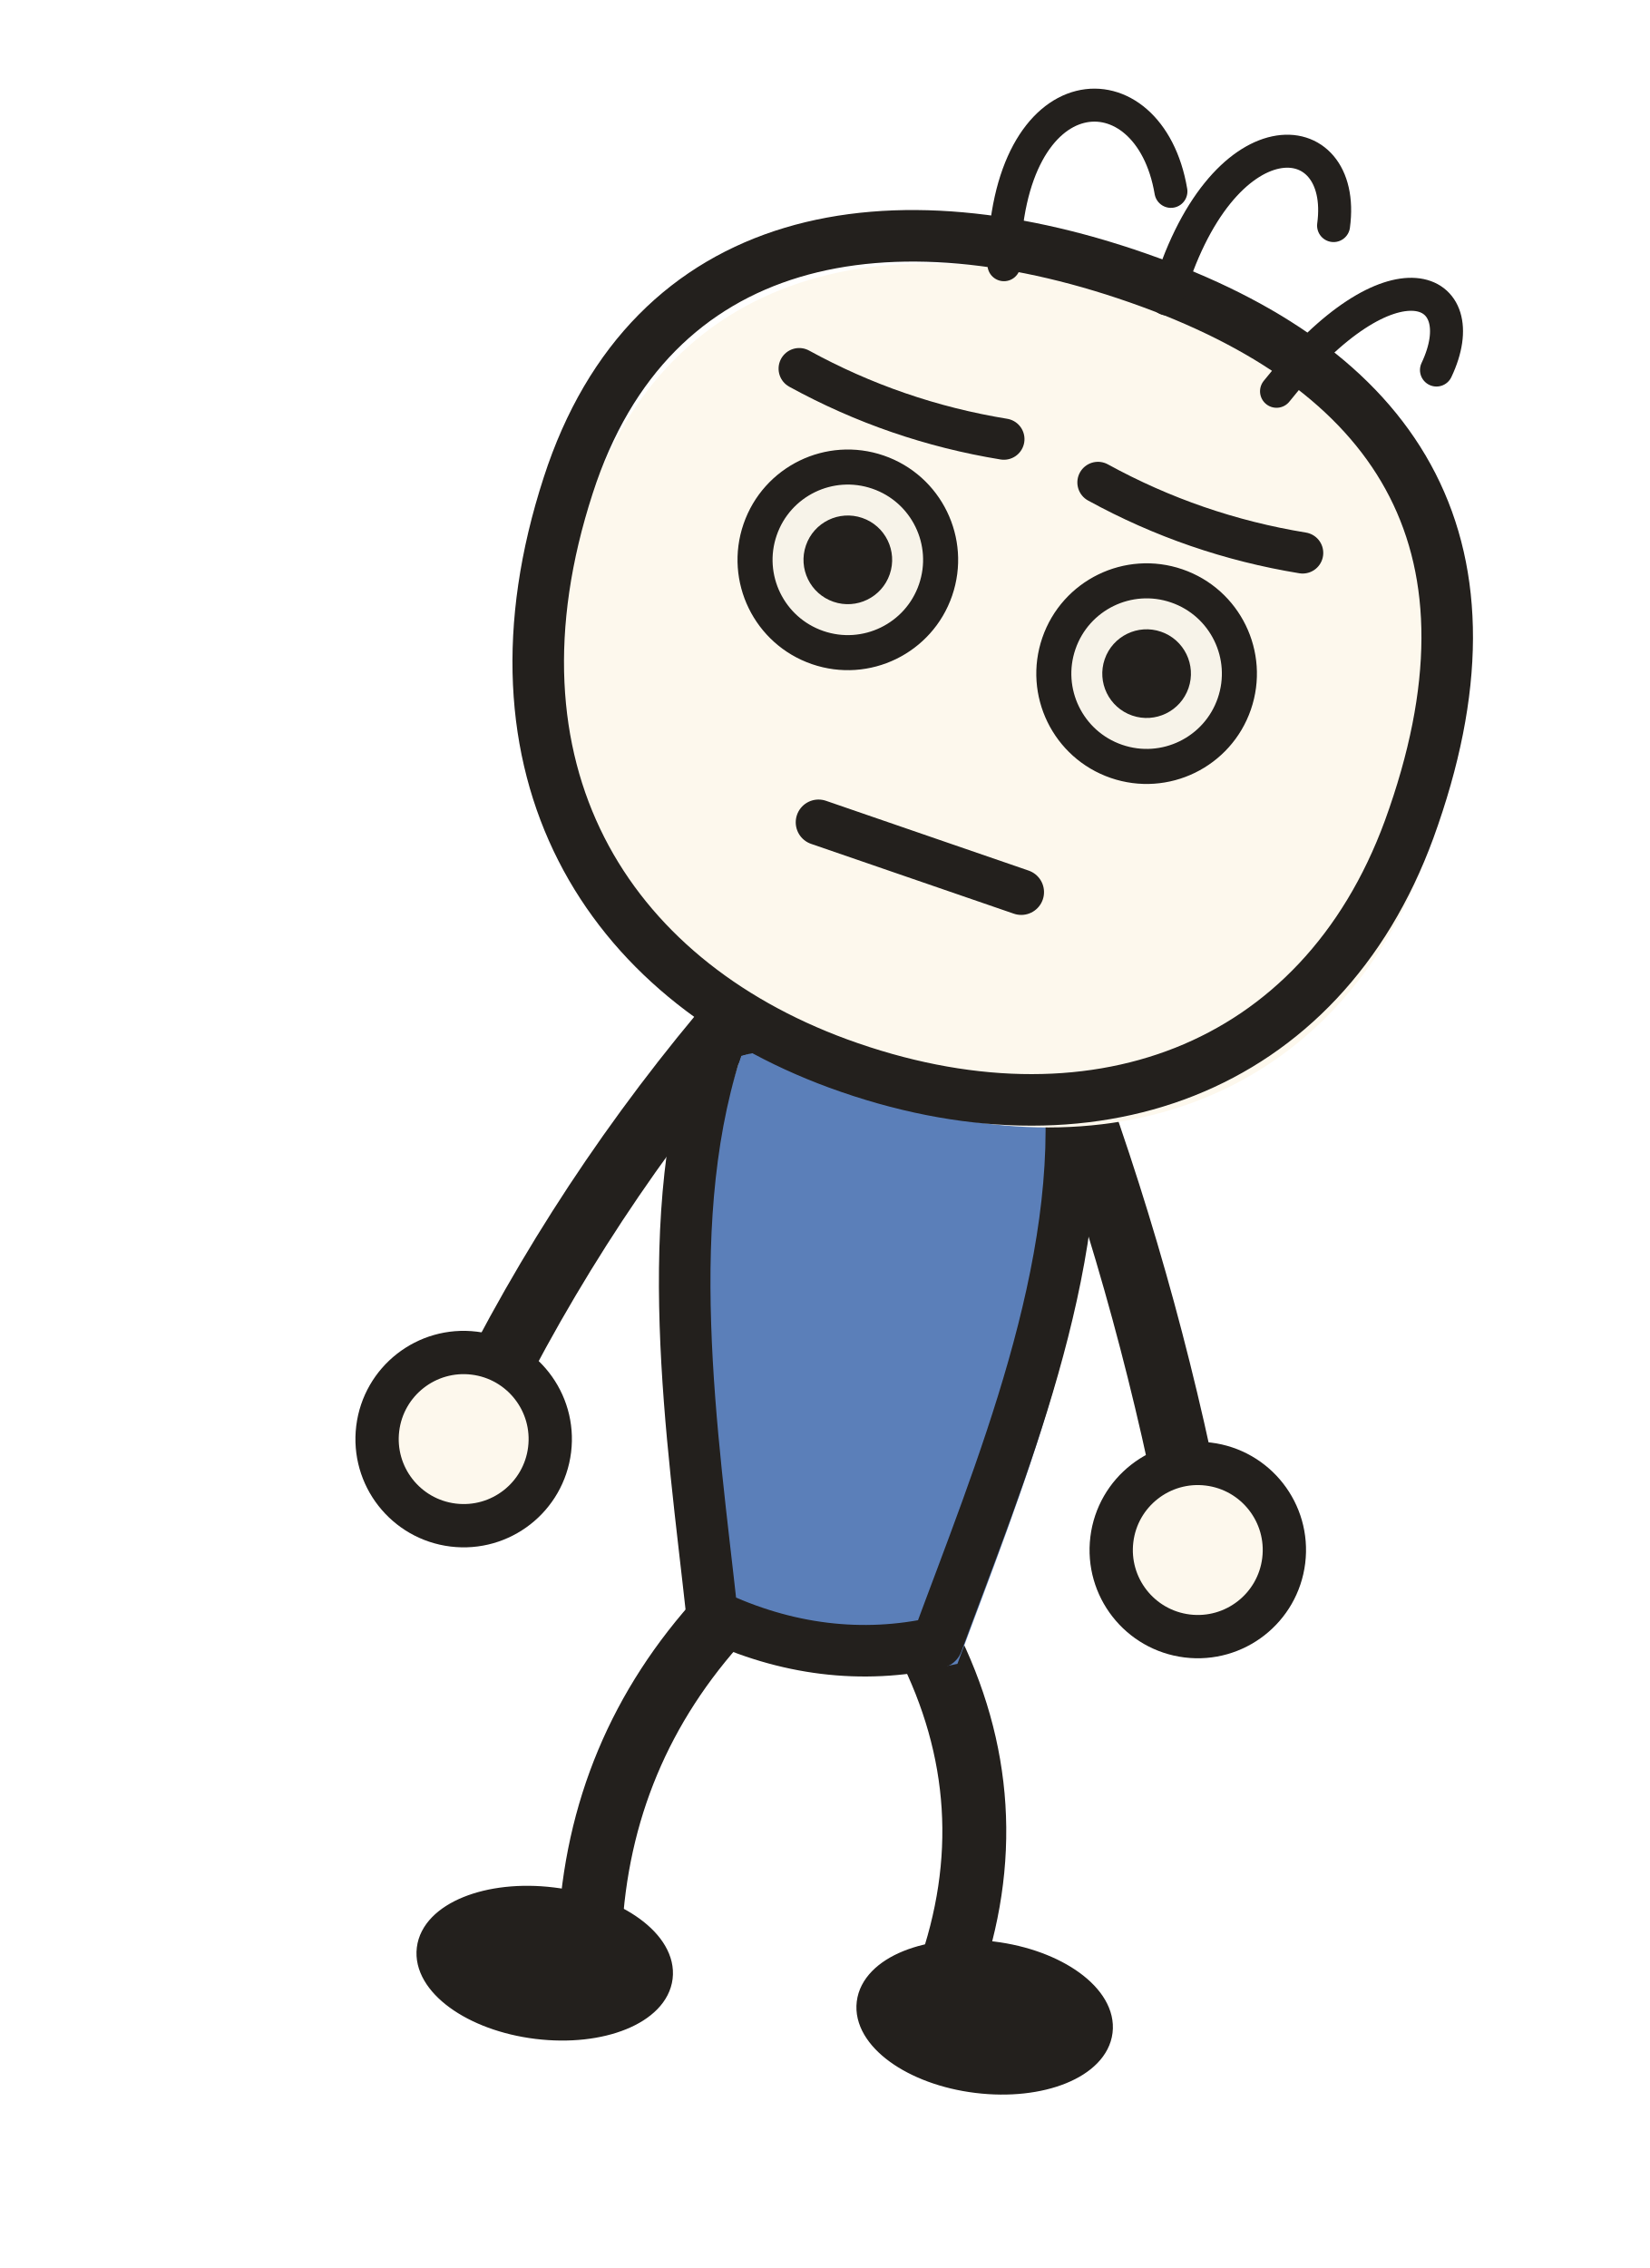
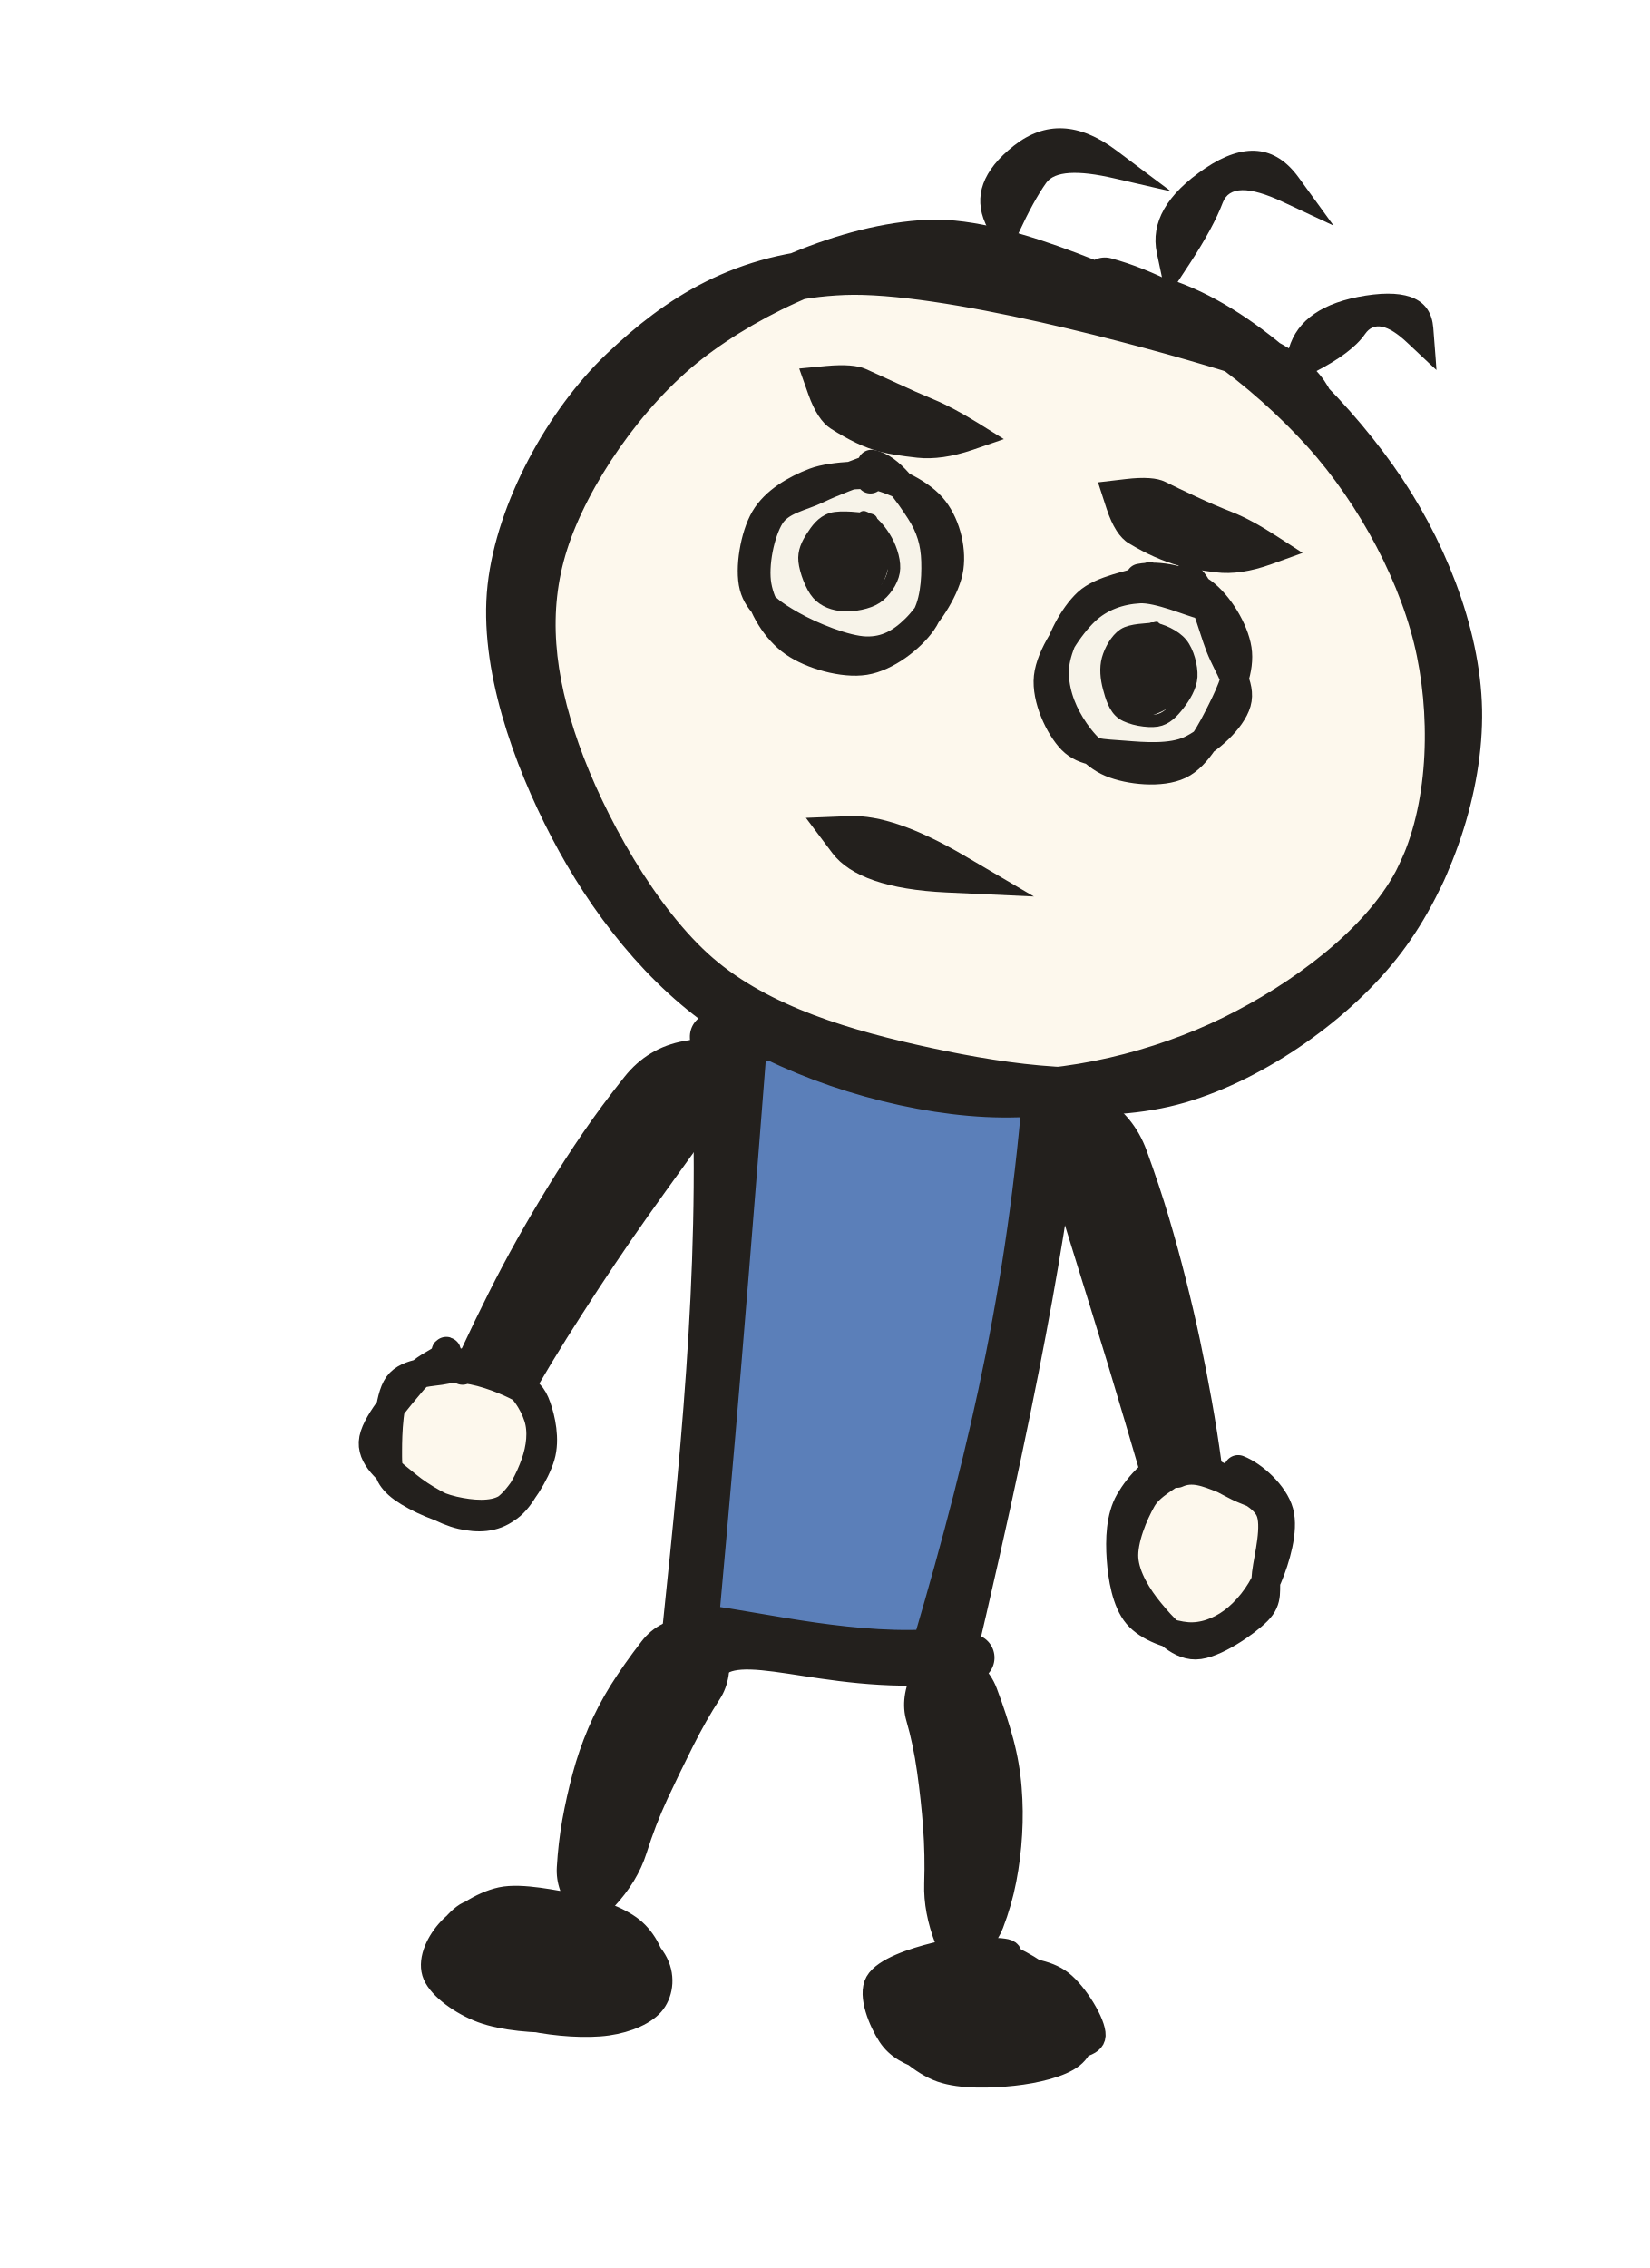
<svg xmlns="http://www.w3.org/2000/svg" width="160" height="220" viewBox="-80 -150 160 220">
-   <g transform="translate(0 0) scale(1 1) rotate(0)" opacity="1">
+   <g transform="translate(0.00 0.00) scale(1 1) rotate(0)" opacity="1">
    <g transform="translate(0 8)">
      <g transform="rotate(7) scale(1 1)">
-         <path d="M -10.00 0.00 Q -20.28 14.38 -19.00 32.00" stroke="#23201D" stroke-width="6.2" stroke-linecap="round" stroke-linejoin="round" fill="none" />
-         <path d="M 10.00 0.00 Q 19.88 14.71 16.00 32.00" stroke="#23201D" stroke-width="6.2" stroke-linecap="round" stroke-linejoin="round" fill="none" />
-         <ellipse cx="-23" cy="35.5" rx="11.5" ry="6.4" fill="#23201D" stroke="#23201D" stroke-width="2" paint-order="stroke" />
-         <ellipse cx="20" cy="35.5" rx="11.5" ry="6.4" fill="#23201D" stroke="#23201D" stroke-width="2" paint-order="stroke" />
-         <path d="M -17.00 -56.00 Q -29.71 -36.29 -37.00 -14.00" stroke="#23201D" stroke-width="6.2" stroke-linecap="round" stroke-linejoin="round" fill="none" />
-         <path d="M 17.00 -56.00 Q 27.85 -34.76 35.00 -12.00" stroke="#23201D" stroke-width="6.2" stroke-linecap="round" stroke-linejoin="round" fill="none" />
-         <circle cx="-37" cy="-14" r="8.4" fill="#FDF8ED" stroke="#23201D" stroke-width="4.2" />
-         <circle cx="35" cy="-12" r="8.4" fill="#FDF8ED" stroke="#23201D" stroke-width="4.2" />
-         <path d="M -17 -56 C -21 -38 -15 -17 -11 0 C -3.5 2.5 4 2.5 11 0 C 15 -17 21 -38 17 -56 C 8 -60 -8 -60 -17 -56 Z" fill="#5B7FB9" transform="translate(2.2 1.8)" />
-         <path d="M -17 -56 C -21 -38 -15 -17 -11 0 C -3.5 2.5 4 2.5 11 0 C 15 -17 21 -38 17 -56 C 8 -60 -8 -60 -17 -56 Z" fill="none" stroke="#23201D" stroke-width="5" stroke-linejoin="round" />
+         <path d="M -9.99 0.01 Q -9.99 0.01 -9.10 2.93 Q -8.21 5.85 -9.27 8.02 Q -10.33 10.18 -11.29 12.87 Q -12.25 15.56 -13.12 18.22 Q -13.98 20.89 -14.50 23.72 Q -15.03 26.56 -17.01 29.28 Q -18.99 32.00 -19.00 32.00 Q -19.00 32.00 -19.00 32.00 Q -19.01 32.00 -20.92 30.21 Q -22.82 28.42 -22.97 26.10 Q -23.12 23.78 -23.00 21.48 Q -22.87 19.18 -22.55 16.90 Q -22.23 14.61 -21.59 12.38 Q -20.95 10.15 -19.94 7.97 Q -18.92 5.80 -17.48 3.37 Q -16.05 0.95 -13.03 0.47 Z" fill="#23201D" />
+         <path d="M 10.01 -0.00 Q 10.01 -0.00 12.98 0.59 Q 15.95 1.19 17.27 3.68 Q 18.58 6.18 19.48 8.41 Q 20.38 10.65 20.84 12.92 Q 21.31 15.19 21.45 17.49 Q 21.60 19.79 21.44 22.10 Q 21.28 24.41 20.71 26.69 Q 20.14 28.97 18.07 30.48 Q 16.01 32.00 16.00 32.00 Q 16.00 32.00 16.00 32.00 Q 15.99 32.00 14.42 29.07 Q 12.85 26.13 12.60 23.35 Q 12.35 20.58 11.83 17.96 Q 11.31 15.34 10.60 12.70 Q 9.89 10.05 8.96 7.89 Q 8.03 5.74 9.01 2.87 Z" fill="#23201D" />
+         <g transform="translate(-23 35.5)">
+           <g transform="translate(0 0) rotate(0) scale(1 1)" opacity="1">
+             <g>
+               <path d="M-3.895 -6.274 C-2.099 -6.867, 0.821 -6.634, 3.132 -6.032 C5.442 -5.429, 8.68 -3.818, 9.968 -2.66 C11.256 -1.501, 11.331 -0.294, 10.859 0.917 C10.387 2.129, 8.87 3.745, 7.137 4.61 C5.404 5.476, 2.872 6.075, 0.46 6.11 C-1.952 6.144, -5.562 5.768, -7.335 4.819 C-9.109 3.87, -9.769 1.7, -10.179 0.416 C-10.59 -0.869, -10.946 -1.826, -9.797 -2.889 C-8.648 -3.952, -4.498 -5.604, -3.288 -5.961 C-2.078 -6.317, -2.606 -5.186, -2.539 -5.029 M3.119 -5.764 C5.265 -5.756, 8.247 -4.932, 9.413 -3.827 C10.578 -2.722, 10.366 -0.381, 10.112 0.866 C9.859 2.113, 9.531 2.794, 7.892 3.654 C6.252 4.514, 2.554 5.654, 0.275 6.026 C-2.005 6.398, -3.98 6.716, -5.787 5.888 C-7.594 5.059, -9.871 2.471, -10.567 1.056 C-11.263 -0.358, -10.837 -1.496, -9.961 -2.6 C-9.084 -3.705, -7.569 -5.152, -5.308 -5.571 C-3.047 -5.99, 2.287 -5.132, 3.605 -5.114 C4.923 -5.097, 2.833 -5.618, 2.598 -5.466" stroke="none" stroke-width="0" fill="#23201D" stroke-linecap="round" stroke-linejoin="round" />
+               <path d="M1.919 -5.919 C4.017 -5.976, 6.602 -5.372, 8.074 -4.467 C9.547 -3.562, 10.688 -1.777, 10.756 -0.489 C10.823 0.8, 9.91 2.266, 8.477 3.265 C7.043 4.264, 4.479 5.132, 2.152 5.504 C-0.174 5.877, -3.358 6.002, -5.482 5.501 C-7.606 5, -9.863 3.744, -10.591 2.497 C-11.319 1.251, -10.783 -0.591, -9.849 -1.976 C-8.916 -3.361, -6.95 -5.129, -4.99 -5.812 C-3.031 -6.496, 0.489 -6.112, 1.908 -6.077 C3.326 -6.042, 3.404 -5.794, 3.52 -5.602 M-1.583 -5.813 C0.618 -6.235, 2.602 -6.459, 4.647 -5.77 C6.692 -5.08, 9.61 -3.062, 10.684 -1.675 C11.758 -0.289, 11.741 1.396, 11.092 2.548 C10.443 3.699, 8.74 4.704, 6.789 5.232 C4.838 5.76, 1.881 5.927, -0.614 5.717 C-3.109 5.506, -6.523 4.797, -8.181 3.969 C-9.84 3.14, -10.556 2.055, -10.565 0.746 C-10.573 -0.563, -9.437 -2.911, -8.231 -3.888 C-7.025 -4.864, -4.24 -4.733, -3.329 -5.112 C-2.417 -5.492, -2.89 -6.168, -2.762 -6.167" stroke="#23201D" stroke-width="2" fill="none" stroke-linecap="round" stroke-linejoin="round" />
+             </g>
+           </g>
+         </g>
+         <g transform="translate(20 35.5)">
+           <g transform="translate(0 0) rotate(0) scale(1 1)" opacity="1">
+             <g>
+               <path d="M-3.804 -5.164 C-2.059 -5.787, 0.937 -6.13, 3.097 -5.688 C5.258 -5.247, 8.066 -3.629, 9.159 -2.515 C10.251 -1.401, 10.078 -0.209, 9.65 0.997 C9.223 2.202, 8.21 4.012, 6.595 4.717 C4.98 5.421, 2.075 5.363, -0.04 5.224 C-2.156 5.085, -4.51 4.559, -6.097 3.885 C-7.684 3.21, -9.045 2.37, -9.562 1.176 C-10.079 -0.018, -10.309 -2.268, -9.199 -3.281 C-8.09 -4.294, -4.049 -4.519, -2.907 -4.9 C-1.764 -5.281, -2.228 -5.617, -2.345 -5.566 M2.337 -5.565 C4.215 -5.231, 6.563 -4.126, 7.855 -2.922 C9.147 -1.717, 10.167 0.37, 10.09 1.661 C10.012 2.953, 8.904 4.145, 7.388 4.826 C5.871 5.507, 3.082 5.919, 0.991 5.745 C-1.1 5.572, -3.228 4.578, -5.159 3.783 C-7.089 2.987, -9.983 2.176, -10.592 0.974 C-11.201 -0.229, -10.008 -2.393, -8.812 -3.432 C-7.616 -4.47, -5.395 -4.883, -3.414 -5.256 C-1.432 -5.63, 2.192 -5.617, 3.076 -5.674 C3.959 -5.731, 1.847 -5.634, 1.887 -5.598" stroke="none" stroke-width="0" fill="#23201D" stroke-linecap="round" stroke-linejoin="round" />
+               <path d="M0.523 -6.391 C2.512 -6.284, 4.842 -4.94, 6.375 -4.054 C7.908 -3.167, 9.283 -2.221, 9.72 -1.072 C10.158 0.076, 10.041 1.781, 9 2.837 C7.96 3.893, 5.573 4.773, 3.479 5.264 C1.384 5.755, -1.512 6.226, -3.568 5.782 C-5.625 5.338, -7.798 3.704, -8.86 2.6 C-9.921 1.495, -10.366 0.345, -9.938 -0.845 C-9.51 -2.036, -8.024 -3.665, -6.291 -4.544 C-4.557 -5.422, -0.845 -5.961, 0.463 -6.115 C1.771 -6.27, 1.406 -5.523, 1.557 -5.47 M1.151 -5.339 C3.277 -5.208, 5.411 -5.379, 7.031 -4.413 C8.651 -3.448, 10.784 -0.73, 10.873 0.453 C10.962 1.637, 9.025 1.845, 7.567 2.688 C6.108 3.531, 4.212 5.133, 2.123 5.51 C0.034 5.887, -3.099 5.375, -4.968 4.948 C-6.836 4.521, -8.092 4.129, -9.086 2.95 C-10.08 1.771, -11.521 -0.7, -10.931 -2.126 C-10.341 -3.553, -7.58 -4.831, -5.548 -5.609 C-3.515 -6.387, 0.066 -6.904, 1.263 -6.792 C2.459 -6.681, 1.547 -5.152, 1.633 -4.938" stroke="#23201D" stroke-width="2" fill="none" stroke-linecap="round" stroke-linejoin="round" />
+             </g>
+           </g>
+         </g>
+         <path d="M -16.99 -55.99 Q -16.99 -55.99 -16.37 -52.44 Q -15.74 -48.88 -17.42 -45.82 Q -19.10 -42.75 -20.51 -40.19 Q -21.91 -37.64 -23.23 -35.12 Q -24.54 -32.60 -25.80 -30.05 Q -27.05 -27.51 -28.26 -24.94 Q -29.47 -22.36 -30.59 -19.74 Q -31.71 -17.11 -34.35 -15.55 Q -36.99 -14.00 -37.00 -14.00 Q -37.00 -14.00 -37.00 -14.00 Q -37.01 -14.00 -38.10 -16.92 Q -39.19 -19.84 -38.26 -22.68 Q -37.34 -25.52 -36.33 -28.34 Q -35.33 -31.15 -34.20 -33.91 Q -33.06 -36.68 -31.81 -39.41 Q -30.56 -42.14 -29.14 -44.89 Q -27.72 -47.64 -25.81 -50.76 Q -23.91 -53.88 -20.46 -54.94 Z" fill="#23201D" />
+         <path d="M 17.01 -56.00 Q 17.01 -56.00 20.35 -54.57 Q 23.68 -53.14 25.36 -49.84 Q 27.04 -46.54 28.29 -43.67 Q 29.54 -40.80 30.63 -37.97 Q 31.73 -35.14 32.72 -32.27 Q 33.70 -29.41 34.59 -26.52 Q 35.48 -23.63 36.25 -20.70 Q 37.02 -17.78 36.02 -14.89 Q 35.01 -12.00 35.00 -12.00 Q 35.00 -12.00 35.00 -12.00 Q 34.99 -12.00 32.49 -13.70 Q 29.98 -15.39 28.81 -18.09 Q 27.65 -20.79 26.48 -23.48 Q 25.31 -26.17 24.13 -28.85 Q 22.94 -31.52 21.74 -34.20 Q 20.54 -36.88 19.30 -39.62 Q 18.06 -42.37 16.62 -45.66 Q 15.18 -48.96 16.09 -52.48 Z" fill="#23201D" />
+         <g transform="translate(-37 -14)">
+           <g transform="translate(0 0) rotate(0) scale(1 1)" opacity="1">
+             <g>
+               <path d="M1.326 -7.604 C3.113 -7.585, 4.614 -6.293, 5.709 -5.134 C6.803 -3.975, 7.884 -2.142, 7.892 -0.65 C7.9 0.842, 6.665 2.453, 5.756 3.817 C4.848 5.181, 3.91 7.025, 2.441 7.534 C0.973 8.043, -1.323 7.582, -3.056 6.871 C-4.788 6.16, -7.3 4.77, -7.951 3.27 C-8.602 1.771, -7.611 -0.655, -6.964 -2.125 C-6.316 -3.595, -5.348 -4.751, -4.067 -5.551 C-2.787 -6.35, -0.391 -6.602, 0.722 -6.923 C1.834 -7.245, 2.641 -7.566, 2.609 -7.478 M-1.8 -6.417 C-0.499 -6.664, 0.319 -6.507, 1.66 -5.875 C3.001 -5.244, 5.084 -3.607, 6.244 -2.628 C7.405 -1.649, 8.676 -1.47, 8.622 -0.002 C8.568 1.467, 7.554 5.024, 5.921 6.182 C4.287 7.34, 0.832 7.097, -1.179 6.948 C-3.19 6.799, -4.955 6.413, -6.146 5.287 C-7.338 4.16, -8.387 1.584, -8.328 0.189 C-8.27 -1.206, -6.537 -1.779, -5.798 -3.085 C-5.058 -4.391, -4.193 -6.973, -3.891 -7.645 C-3.588 -8.316, -4.416 -7.327, -3.982 -7.115" stroke="none" stroke-width="0" fill="#FDF8ED" stroke-linecap="round" stroke-linejoin="round" />
+               <path d="M-2.811 -7.099 C-1.064 -7.542, 1.83 -7.235, 3.451 -6.557 C5.072 -5.879, 6.29 -4.378, 6.914 -3.032 C7.538 -1.686, 7.533 -0.02, 7.195 1.52 C6.857 3.059, 6.109 5.289, 4.889 6.205 C3.668 7.122, 1.651 7.196, -0.126 7.017 C-1.903 6.838, -4.595 5.963, -5.771 5.13 C-6.947 4.296, -6.989 3.606, -7.184 2.014 C-7.38 0.423, -7.707 -3.006, -6.945 -4.419 C-6.184 -5.833, -3.618 -6.102, -2.614 -6.467 C-1.61 -6.832, -0.912 -6.702, -0.919 -6.608 M-1.325 -6.713 C0.41 -6.952, 3 -6.288, 4.328 -5.828 C5.656 -5.368, 6.098 -5.045, 6.643 -3.952 C7.188 -2.859, 7.88 -0.954, 7.599 0.729 C7.318 2.413, 6.109 5.053, 4.957 6.149 C3.805 7.246, 2.329 7.474, 0.688 7.31 C-0.954 7.145, -3.333 6.15, -4.893 5.163 C-6.454 4.176, -8.545 3.067, -8.676 1.39 C-8.807 -0.288, -6.637 -3.414, -5.679 -4.904 C-4.721 -6.394, -3.414 -7.008, -2.927 -7.551 C-2.441 -8.095, -2.732 -8.403, -2.761 -8.166" stroke="#23201D" stroke-width="2.8" fill="none" stroke-linecap="round" stroke-linejoin="round" />
+             </g>
+           </g>
+         </g>
+         <g transform="translate(35 -12)">
+           <g transform="translate(0 0) rotate(0) scale(1 1)" opacity="1">
+             <g>
+               <path d="M-3.381 -7.949 C-1.804 -8.591, 1.143 -8.032, 2.992 -7.277 C4.841 -6.522, 6.978 -4.817, 7.715 -3.418 C8.452 -2.02, 7.82 -0.622, 7.413 1.116 C7.006 2.854, 6.54 5.82, 5.274 7.011 C4.008 8.202, 1.618 8.509, -0.183 8.26 C-1.984 8.011, -4.263 6.758, -5.535 5.518 C-6.806 4.278, -7.694 2.562, -7.813 0.822 C-7.932 -0.919, -7.245 -3.41, -6.248 -4.924 C-5.251 -6.437, -3.023 -7.673, -1.832 -8.262 C-0.642 -8.85, 0.728 -8.701, 0.896 -8.455 M2.363 -9.147 C4.306 -9.231, 6.797 -7.646, 7.613 -5.871 C8.429 -4.096, 7.685 -0.333, 7.257 1.504 C6.829 3.34, 5.973 4.055, 5.043 5.15 C4.113 6.245, 3.079 7.582, 1.678 8.074 C0.277 8.566, -1.761 8.965, -3.361 8.104 C-4.961 7.243, -7.47 4.776, -7.922 2.907 C-8.374 1.038, -6.935 -1.611, -6.072 -3.11 C-5.209 -4.609, -4.107 -5.347, -2.744 -6.088 C-1.381 -6.829, 1.458 -7.19, 2.106 -7.556 C2.754 -7.921, 1.051 -8.203, 1.146 -8.279" stroke="none" stroke-width="0" fill="#FDF8ED" stroke-linecap="round" stroke-linejoin="round" />
+               <path d="M2.933 -8.225 C4.456 -7.835, 6.691 -6.272, 7.379 -4.605 C8.067 -2.938, 7.585 -0.076, 7.06 1.777 C6.534 3.629, 5.402 5.396, 4.225 6.51 C3.049 7.624, 1.548 8.392, 0.003 8.461 C-1.542 8.53, -3.832 8.046, -5.046 6.924 C-6.261 5.801, -6.936 3.528, -7.284 1.728 C-7.633 -0.072, -7.836 -2.229, -7.137 -3.878 C-6.438 -5.526, -4.902 -7.745, -3.092 -8.165 C-1.283 -8.586, 2.294 -6.767, 3.722 -6.403 C5.151 -6.038, 5.428 -5.865, 5.477 -5.978 M-2.916 -7.131 C-1.49 -8, 0.008 -7.566, 1.57 -7.165 C3.133 -6.763, 5.573 -6.157, 6.459 -4.72 C7.344 -3.284, 6.884 -0.192, 6.883 1.454 C6.881 3.1, 7.445 3.869, 6.451 5.155 C5.456 6.442, 2.637 8.942, 0.915 9.174 C-0.806 9.405, -2.557 7.787, -3.878 6.543 C-5.199 5.298, -6.663 3.504, -7.012 1.705 C-7.361 -0.093, -6.617 -2.729, -5.974 -4.249 C-5.331 -5.768, -3.574 -6.777, -3.153 -7.412 C-2.732 -8.047, -3.684 -8.231, -3.449 -8.061" stroke="#23201D" stroke-width="2.8" fill="none" stroke-linecap="round" stroke-linejoin="round" />
+             </g>
+           </g>
+         </g>
+         <g transform="translate(0 0) rotate(0) scale(1 1)" opacity="1">
+           <g>
+             <path d="M-17.698 -57.625 L17.786 -54.901 L10.264 2.718 L-13.164 3.509" stroke="none" stroke-width="0" fill="#5B7FB9" stroke-linecap="round" stroke-linejoin="round" />
+             <path d="M-14.859 -55.998 C-8.105 -56.937, 1.824 -57.262, 17.598 -57.347 M-16.831 -55.968 C-6.528 -57.083, 2.733 -56.473, 17.225 -54.822 M14.824 -58.163 C16.018 -36.451, 14.197 -19.353, 11.006 0.015 M16.3 -56.163 C16.29 -43.618, 16.1 -30.473, 12.479 2.267 M14.414 1.05 C1.992 4.399, -7.015 0.644, -10.453 3.788 M11.691 0.839 C3.468 2.625, -6.123 1.429, -11.614 1.414 M-12.587 0.108 C-12.837 -7.604, -13.202 -20.618, -14.746 -55.328 M-13.327 1.932 C-13.671 -17.623, -14.118 -36.375, -17.693 -55.697" stroke="#23201D" stroke-width="4.6" fill="none" stroke-linecap="round" stroke-linejoin="round" />
+           </g>
+         </g>
        <g transform="translate(4 -94) rotate(12)">
-           <path d="M -44 -4 C -44.5 -30 -24 -41.5 3 -41 C 29 -40.5 44.5 -28 44 1 C 43.5 26 25 41 -1 40.5 C -25 40 -43.5 25 -44 -4 Z" fill="#FDF8ED" transform="translate(2.4 2)" />
-           <path d="M -44 -4 C -44.5 -30 -24 -41.5 3 -41 C 29 -40.5 44.5 -28 44 1 C 43.5 26 25 41 -1 40.5 C -25 40 -43.5 25 -44 -4 Z" fill="none" stroke="#23201D" stroke-width="5" stroke-linejoin="round" />
-           <path d="M -11 -38 C -17 -56 -4 -61 2 -50" stroke="#23201D" stroke-width="3.2" stroke-linecap="round" stroke-linejoin="round" fill="none" />
-           <path d="M 5 -40 C 4 -59 16 -62 18 -52" stroke="#23201D" stroke-width="3.2" stroke-linecap="round" stroke-linejoin="round" fill="none" />
-           <path d="M 18 -35 C 24 -52 33 -51 32 -42" stroke="#23201D" stroke-width="3.2" stroke-linecap="round" stroke-linejoin="round" fill="none" />
-           <circle cx="-16" cy="-6" r="9" fill="#F7F3E9" stroke="#23201D" stroke-width="3.4" />
-           <circle cx="-16" cy="-6" r="4.3" fill="#23201D" />
-           <circle cx="15" cy="-5" r="9" fill="#F7F3E9" stroke="#23201D" stroke-width="3.4" />
-           <circle cx="15" cy="-5" r="4.3" fill="#23201D" />
+           <g transform="translate(0 0) rotate(0) scale(1 1)" opacity="1">
+             <g>
+               <path d="M11.74 -37.394 C19.51 -36.035, 27.691 -32.194, 33.4 -27.177 C39.109 -22.16, 44.734 -14.451, 45.995 -7.292 C47.256 -0.132, 44.423 8.865, 40.968 15.782 C37.513 22.699, 31.905 30.086, 25.264 34.209 C18.623 38.331, 9.377 40.617, 1.12 40.515 C-7.137 40.412, -17.101 37.605, -24.278 33.593 C-31.455 29.581, -38.614 22.869, -41.94 16.442 C-45.267 10.015, -45.479 2.157, -44.237 -4.969 C-42.995 -12.096, -39.587 -20.799, -34.487 -26.318 C-29.387 -31.837, -22.57 -36.505, -13.638 -38.084 C-4.706 -39.664, 12.806 -36.592, 19.104 -35.796 C25.402 -35.001, 24.374 -33.796, 24.152 -33.311 M-2.427 -38.997 C5.265 -40.013, 15.363 -39.357, 22.192 -35.973 C29.021 -32.588, 34.563 -24.943, 38.547 -18.692 C42.53 -12.44, 46.614 -5.341, 46.094 1.537 C45.575 8.415, 40.309 16.456, 35.428 22.577 C30.547 28.698, 24.438 35.442, 16.809 38.263 C9.18 41.085, -2.287 41.048, -10.345 39.505 C-18.403 37.962, -25.636 33.992, -31.539 29.006 C-37.442 24.02, -43.796 16.81, -45.761 9.589 C-47.726 2.367, -46.64 -7.306, -43.328 -14.322 C-40.016 -21.338, -32.544 -28.324, -25.887 -32.508 C-19.231 -36.692, -7.064 -38.573, -3.389 -39.426 C0.286 -40.279, -3.732 -38.273, -3.839 -37.626" stroke="none" stroke-width="0" fill="#FDF8ED" stroke-linecap="round" stroke-linejoin="round" />
+               <path d="M-1.226 -39.674 C6.633 -40.207, 16.551 -36.848, 23.627 -32.951 C30.703 -29.054, 37.441 -22.728, 41.231 -16.294 C45.02 -9.86, 47.484 -1.357, 46.363 5.653 C45.241 12.663, 39.966 20.284, 34.501 25.766 C29.036 31.248, 21.347 36.296, 13.573 38.546 C5.799 40.797, -4.409 41.173, -12.144 39.271 C-19.879 37.369, -27.191 32.484, -32.835 27.134 C-38.479 21.785, -44.385 14.403, -46.009 7.174 C-47.633 -0.054, -46.003 -9.649, -42.578 -16.236 C-39.152 -22.823, -34.596 -28.803, -25.454 -32.347 C-16.313 -35.892, 4.359 -37.247, 12.271 -37.502 C20.184 -37.758, 22.206 -34.333, 22.02 -33.879 M5.31 -39.606 C13.449 -39.502, 23.088 -34.724, 29.66 -30.043 C36.232 -25.362, 42.185 -18.495, 44.742 -11.519 C47.298 -4.544, 47.332 4.682, 44.999 11.81 C42.665 18.938, 37.008 26.815, 30.741 31.249 C24.474 35.682, 15.292 37.464, 7.397 38.41 C-0.498 39.356, -9.283 39.859, -16.628 36.925 C-23.973 33.992, -32.048 26.637, -36.673 20.81 C-41.297 14.983, -44.214 8.948, -44.374 1.965 C-44.534 -5.018, -41.933 -14.498, -37.632 -21.088 C-33.332 -27.677, -25.903 -34.678, -18.57 -37.573 C-11.238 -40.468, 2.615 -38.395, 6.363 -38.459 C10.111 -38.523, 3.917 -38.352, 3.918 -37.957" stroke="#23201D" stroke-width="4.6" fill="none" stroke-linecap="round" stroke-linejoin="round" />
+             </g>
+           </g>
+           <path d="M -11.01 -38.00 Q -11.01 -38.00 -13.99 -41.18 Q -16.98 -44.36 -13.85 -49.23 Q -10.72 -54.09 -4.36 -52.05 Q 2.00 -50.01 2.00 -50.00 Q 2.00 -50.00 2.00 -50.00 Q 2.00 -49.99 -3.56 -49.41 Q -9.12 -48.84 -9.71 -46.84 Q -10.30 -44.84 -10.65 -41.42 Z" fill="#23201D" />
+           <path d="M 4.99 -40.00 Q 4.99 -40.00 2.66 -43.89 Q 0.33 -47.79 4.42 -53.21 Q 8.52 -58.63 13.26 -55.32 Q 18.00 -52.01 18.00 -52.00 Q 18.00 -52.00 18.00 -52.00 Q 18.00 -51.99 12.59 -52.57 Q 7.18 -53.15 7.11 -50.60 Q 7.03 -48.05 6.02 -44.03 Z" fill="#23201D" />
+           <path d="M 17.99 -35.00 Q 17.99 -35.00 17.78 -39.32 Q 17.57 -43.63 23.15 -46.59 Q 28.73 -49.54 30.37 -45.78 Q 32.01 -42.01 32.00 -42.00 Q 32.00 -42.00 32.00 -42.00 Q 31.99 -41.99 28.45 -43.59 Q 24.91 -45.19 24.31 -43.04 Q 23.71 -40.89 20.86 -37.94 Z" fill="#23201D" />
+           <g transform="translate(-16 -6)">
+             <g transform="translate(0 0) rotate(0) scale(1 1)" opacity="1">
+               <g>
+                 <path d="M0.429 -9.178 C2.224 -9.222, 4.55 -7.267, 5.892 -5.983 C7.234 -4.699, 8.29 -3.314, 8.481 -1.472 C8.672 0.37, 8.058 3.328, 7.039 5.07 C6.02 6.812, 4.048 8.44, 2.367 8.98 C0.685 9.52, -1.355 9.033, -3.052 8.307 C-4.748 7.581, -6.731 6.361, -7.814 4.624 C-8.896 2.888, -9.863 -0.068, -9.549 -2.111 C-9.235 -4.153, -7.65 -6.648, -5.93 -7.631 C-4.21 -8.615, -0.469 -7.945, 0.769 -8.011 C2.006 -8.077, 1.477 -8.031, 1.497 -8.028 M3.158 -8.183 C4.732 -7.883, 6.043 -7.04, 6.838 -5.428 C7.633 -3.817, 8.172 -0.262, 7.929 1.486 C7.686 3.234, 6.683 3.946, 5.379 5.062 C4.074 6.177, 1.931 7.783, 0.104 8.179 C-1.723 8.574, -4.031 8.574, -5.585 7.433 C-7.139 6.293, -8.997 3.397, -9.22 1.336 C-9.443 -0.726, -7.729 -3.336, -6.922 -4.937 C-6.115 -6.537, -5.722 -7.605, -4.379 -8.268 C-3.036 -8.931, 0.184 -9.113, 1.135 -8.915 C2.086 -8.717, 1.193 -7.283, 1.329 -7.079" stroke="none" stroke-width="0" fill="#F7F3E9" stroke-linecap="round" stroke-linejoin="round" />
+                 <path d="M-0.892 -8.466 C1.161 -8.834, 4.285 -8.546, 6.031 -7.551 C7.776 -6.556, 9.196 -4.449, 9.581 -2.496 C9.966 -0.543, 9.185 2.464, 8.339 4.169 C7.492 5.874, 6.399 7.143, 4.5 7.736 C2.601 8.33, -1 8.115, -3.055 7.729 C-5.11 7.344, -6.845 6.904, -7.83 5.423 C-8.815 3.941, -9.347 0.762, -8.963 -1.16 C-8.579 -3.083, -7.064 -4.832, -5.524 -6.112 C-3.983 -7.391, -0.564 -8.509, 0.28 -8.836 C1.123 -9.163, -0.494 -8.23, -0.464 -8.075 M-0.867 -9.567 C0.955 -9.883, 3.542 -7.917, 5.028 -6.761 C6.515 -5.606, 7.422 -4.32, 8.054 -2.633 C8.687 -0.947, 9.371 1.463, 8.822 3.359 C8.274 5.255, 6.627 7.746, 4.762 8.741 C2.898 9.737, -0.331 9.913, -2.366 9.329 C-4.401 8.746, -6.432 7.056, -7.448 5.242 C-8.463 3.429, -8.865 0.232, -8.46 -1.553 C-8.055 -3.337, -6.219 -4.265, -5.018 -5.463 C-3.817 -6.662, -1.932 -8.179, -1.255 -8.745 C-0.579 -9.31, -0.948 -9.051, -0.962 -8.856" stroke="#23201D" stroke-width="2.7" fill="none" stroke-linecap="round" stroke-linejoin="round" />
+               </g>
+             </g>
+             <g transform="translate(0.00 0.00)">
+               <g transform="translate(0 0) rotate(0) scale(1 1)" opacity="1">
+                 <g>
+                   <path d="M-0.24 -4.552 C0.694 -4.661, 2.16 -3.961, 2.848 -3.399 C3.536 -2.836, 3.739 -2.032, 3.887 -1.178 C4.036 -0.325, 4.082 0.87, 3.739 1.722 C3.396 2.573, 2.652 3.58, 1.826 3.928 C1.001 4.277, -0.346 4.113, -1.215 3.812 C-2.084 3.511, -2.896 2.869, -3.388 2.122 C-3.88 1.376, -4.229 0.227, -4.168 -0.669 C-4.106 -1.565, -3.672 -2.694, -3.02 -3.254 C-2.368 -3.813, -0.759 -3.844, -0.256 -4.025 C0.246 -4.205, 0.04 -4.37, -0.004 -4.335" stroke="none" stroke-width="0" fill="#23201D" stroke-linecap="round" stroke-linejoin="round" />
+                   <path d="M0.104 -4.412 C1.008 -4.415, 2.19 -3.655, 2.938 -2.975 C3.685 -2.296, 4.443 -1.258, 4.588 -0.334 C4.733 0.591, 4.4 1.802, 3.808 2.572 C3.216 3.342, 1.951 4.036, 1.037 4.286 C0.122 4.536, -0.85 4.537, -1.678 4.07 C-2.505 3.604, -3.54 2.323, -3.928 1.485 C-4.317 0.647, -4.2 -0.172, -4.009 -0.96 C-3.818 -1.747, -3.552 -2.676, -2.783 -3.242 C-2.013 -3.807, 0.025 -4.212, 0.608 -4.351 C1.191 -4.491, 0.77 -4.179, 0.718 -4.078" stroke="#23201D" stroke-width="1.2" fill="none" stroke-linecap="round" stroke-linejoin="round" />
+                 </g>
+               </g>
+             </g>
+           </g>
+           <g transform="translate(15 -5)">
+             <g transform="translate(0 0) rotate(0) scale(1 1)" opacity="1">
+               <g>
+                 <path d="M2.13 -9.154 C3.948 -8.799, 6.475 -6.849, 7.726 -5.135 C8.977 -3.42, 9.773 -0.842, 9.635 1.134 C9.498 3.11, 8.296 5.42, 6.903 6.721 C5.51 8.023, 3.171 8.698, 1.276 8.942 C-0.62 9.187, -2.923 9.27, -4.471 8.189 C-6.018 7.109, -7.391 4.309, -8.01 2.458 C-8.63 0.607, -8.792 -1.248, -8.189 -2.918 C-7.585 -4.588, -6.293 -6.58, -4.392 -7.563 C-2.49 -8.546, 1.928 -8.785, 3.221 -8.815 C4.514 -8.845, 3.34 -7.821, 3.368 -7.743 M-1 -8.591 C0.776 -9.188, 2.978 -9.56, 4.626 -8.472 C6.274 -7.383, 8.112 -4.084, 8.886 -2.062 C9.66 -0.041, 9.88 2.048, 9.271 3.659 C8.661 5.269, 6.907 6.689, 5.228 7.601 C3.55 8.512, 1.241 9.379, -0.802 9.127 C-2.845 8.876, -5.498 7.877, -7.028 6.093 C-8.558 4.308, -10.18 0.34, -9.982 -1.579 C-9.783 -3.498, -7.511 -4.135, -5.838 -5.42 C-4.164 -6.705, -0.552 -8.646, 0.057 -9.291 C0.666 -9.937, -1.786 -9.414, -2.186 -9.294" stroke="none" stroke-width="0" fill="#F7F3E9" stroke-linecap="round" stroke-linejoin="round" />
+                 <path d="M-3.653 -8.592 C-2.032 -9.524, 0.682 -9.851, 2.556 -9.272 C4.429 -8.693, 6.676 -6.832, 7.586 -5.116 C8.496 -3.401, 8.291 -1.06, 8.015 1.019 C7.739 3.098, 7.341 5.974, 5.928 7.36 C4.515 8.746, 1.5 9.461, -0.464 9.336 C-2.428 9.21, -4.48 7.873, -5.854 6.606 C-7.228 5.339, -8.399 3.609, -8.707 1.733 C-9.016 -0.144, -8.609 -2.952, -7.705 -4.651 C-6.801 -6.351, -4.092 -7.745, -3.282 -8.464 C-2.472 -9.182, -2.903 -9.095, -2.846 -8.964 M0.702 -10.26 C2.353 -9.787, 4.415 -6.463, 5.834 -4.787 C7.253 -3.111, 9.126 -1.938, 9.216 -0.204 C9.307 1.53, 7.834 4.226, 6.376 5.617 C4.918 7.007, 2.328 7.661, 0.47 8.138 C-1.388 8.616, -3.202 9.264, -4.773 8.481 C-6.344 7.698, -8.488 5.479, -8.959 3.44 C-9.429 1.401, -8.537 -1.929, -7.597 -3.752 C-6.658 -5.574, -5.067 -6.784, -3.321 -7.496 C-1.575 -8.208, 1.983 -7.883, 2.879 -8.023 C3.775 -8.163, 2.391 -8.19, 2.056 -8.336" stroke="#23201D" stroke-width="2.7" fill="none" stroke-linecap="round" stroke-linejoin="round" />
+               </g>
+             </g>
+             <g transform="translate(0.00 0.00)">
+               <g transform="translate(0 0) rotate(0) scale(1 1)" opacity="1">
+                 <g>
+                   <path d="M-0.851 -4.549 C0.022 -4.763, 1.768 -4.322, 2.569 -3.789 C3.371 -3.256, 3.754 -2.204, 3.957 -1.35 C4.159 -0.496, 4.156 0.492, 3.784 1.336 C3.412 2.179, 2.522 3.176, 1.726 3.71 C0.93 4.245, -0.12 4.717, -0.99 4.543 C-1.861 4.369, -2.953 3.463, -3.497 2.667 C-4.04 1.87, -4.325 0.747, -4.25 -0.234 C-4.176 -1.216, -3.74 -2.587, -3.05 -3.221 C-2.361 -3.856, -0.635 -3.883, -0.113 -4.042 C0.409 -4.202, 0.149 -4.151, 0.082 -4.178" stroke="none" stroke-width="0" fill="#23201D" stroke-linecap="round" stroke-linejoin="round" />
+                   <path d="M-0.907 -4.32 C-0.069 -4.508, 1.396 -4.379, 2.246 -3.849 C3.096 -3.319, 3.919 -2.089, 4.192 -1.139 C4.466 -0.189, 4.184 0.999, 3.89 1.851 C3.595 2.703, 3.23 3.544, 2.424 3.974 C1.618 4.403, -0.04 4.678, -0.947 4.427 C-1.854 4.176, -2.506 3.224, -3.017 2.469 C-3.527 1.714, -3.957 0.786, -4.01 -0.103 C-4.063 -0.992, -3.866 -2.16, -3.336 -2.863 C-2.806 -3.566, -1.295 -4.06, -0.832 -4.321 C-0.369 -4.582, -0.669 -4.476, -0.559 -4.428" stroke="#23201D" stroke-width="1.2" fill="none" stroke-linecap="round" stroke-linejoin="round" />
+                 </g>
+               </g>
+             </g>
+           </g>
          <g transform="translate(-16 -22) rotate(0)">
-             <path d="M -10.5 0 Q 0 1.8 10.5 0" stroke="#23201D" stroke-width="4" stroke-linecap="round" stroke-linejoin="round" fill="none" />
+             <path d="M -10.50 -0.01 Q -10.50 -0.01 -8.10 -1.10 Q -5.69 -2.18 -4.38 -2.07 Q -3.06 -1.95 -1.06 -1.75 Q 0.93 -1.54 2.86 -1.42 Q 4.79 -1.30 7.64 -0.66 Q 10.50 -0.01 10.50 -0.00 Q 10.50 0.00 10.50 0.00 Q 10.50 0.01 7.99 1.96 Q 5.47 3.91 3.15 4.44 Q 0.84 4.96 -0.40 5.06 Q -1.63 5.16 -2.94 5.01 Q -4.24 4.86 -5.72 4.50 Q -7.21 4.13 -8.85 2.07 Z" fill="#23201D" />
          </g>
          <g transform="translate(15 -21) rotate(0)">
-             <path d="M -10.5 0 Q 0 1.8 10.5 0" stroke="#23201D" stroke-width="4" stroke-linecap="round" stroke-linejoin="round" fill="none" />
+             <path d="M -10.50 -0.01 Q -10.50 -0.01 -8.07 -1.18 Q -5.65 -2.35 -4.35 -2.18 Q -3.05 -2.01 -1.06 -1.80 Q 0.93 -1.59 2.85 -1.51 Q 4.77 -1.42 7.63 -0.71 Q 10.50 -0.01 10.50 -0.00 Q 10.50 0.00 10.50 0.00 Q 10.50 0.01 7.99 2.02 Q 5.49 4.03 3.16 4.52 Q 0.84 5.01 -0.40 5.08 Q -1.63 5.15 -2.94 5.04 Q -4.25 4.93 -5.75 4.61 Q -7.25 4.29 -8.87 2.15 Z" fill="#23201D" />
          </g>
          <g transform="translate(0 19) scale(1.3)">
-             <path d="M -8 0 L 8 0" stroke="#23201D" stroke-width="3.4" stroke-linecap="round" stroke-linejoin="round" fill="none" />
+             <path d="M -9.00 -0.01 Q -9.00 -0.01 -5.94 -1.20 Q -2.88 -2.39 3.06 -1.20 Q 9.00 -0.01 9.00 -0.00 Q 9.00 0.00 9.00 0.00 Q 9.00 0.01 2.73 1.84 Q -3.54 3.67 -6.27 1.84 Z" fill="#23201D" />
          </g>
        </g>
      </g>
    </g>
  </g>
</svg>
